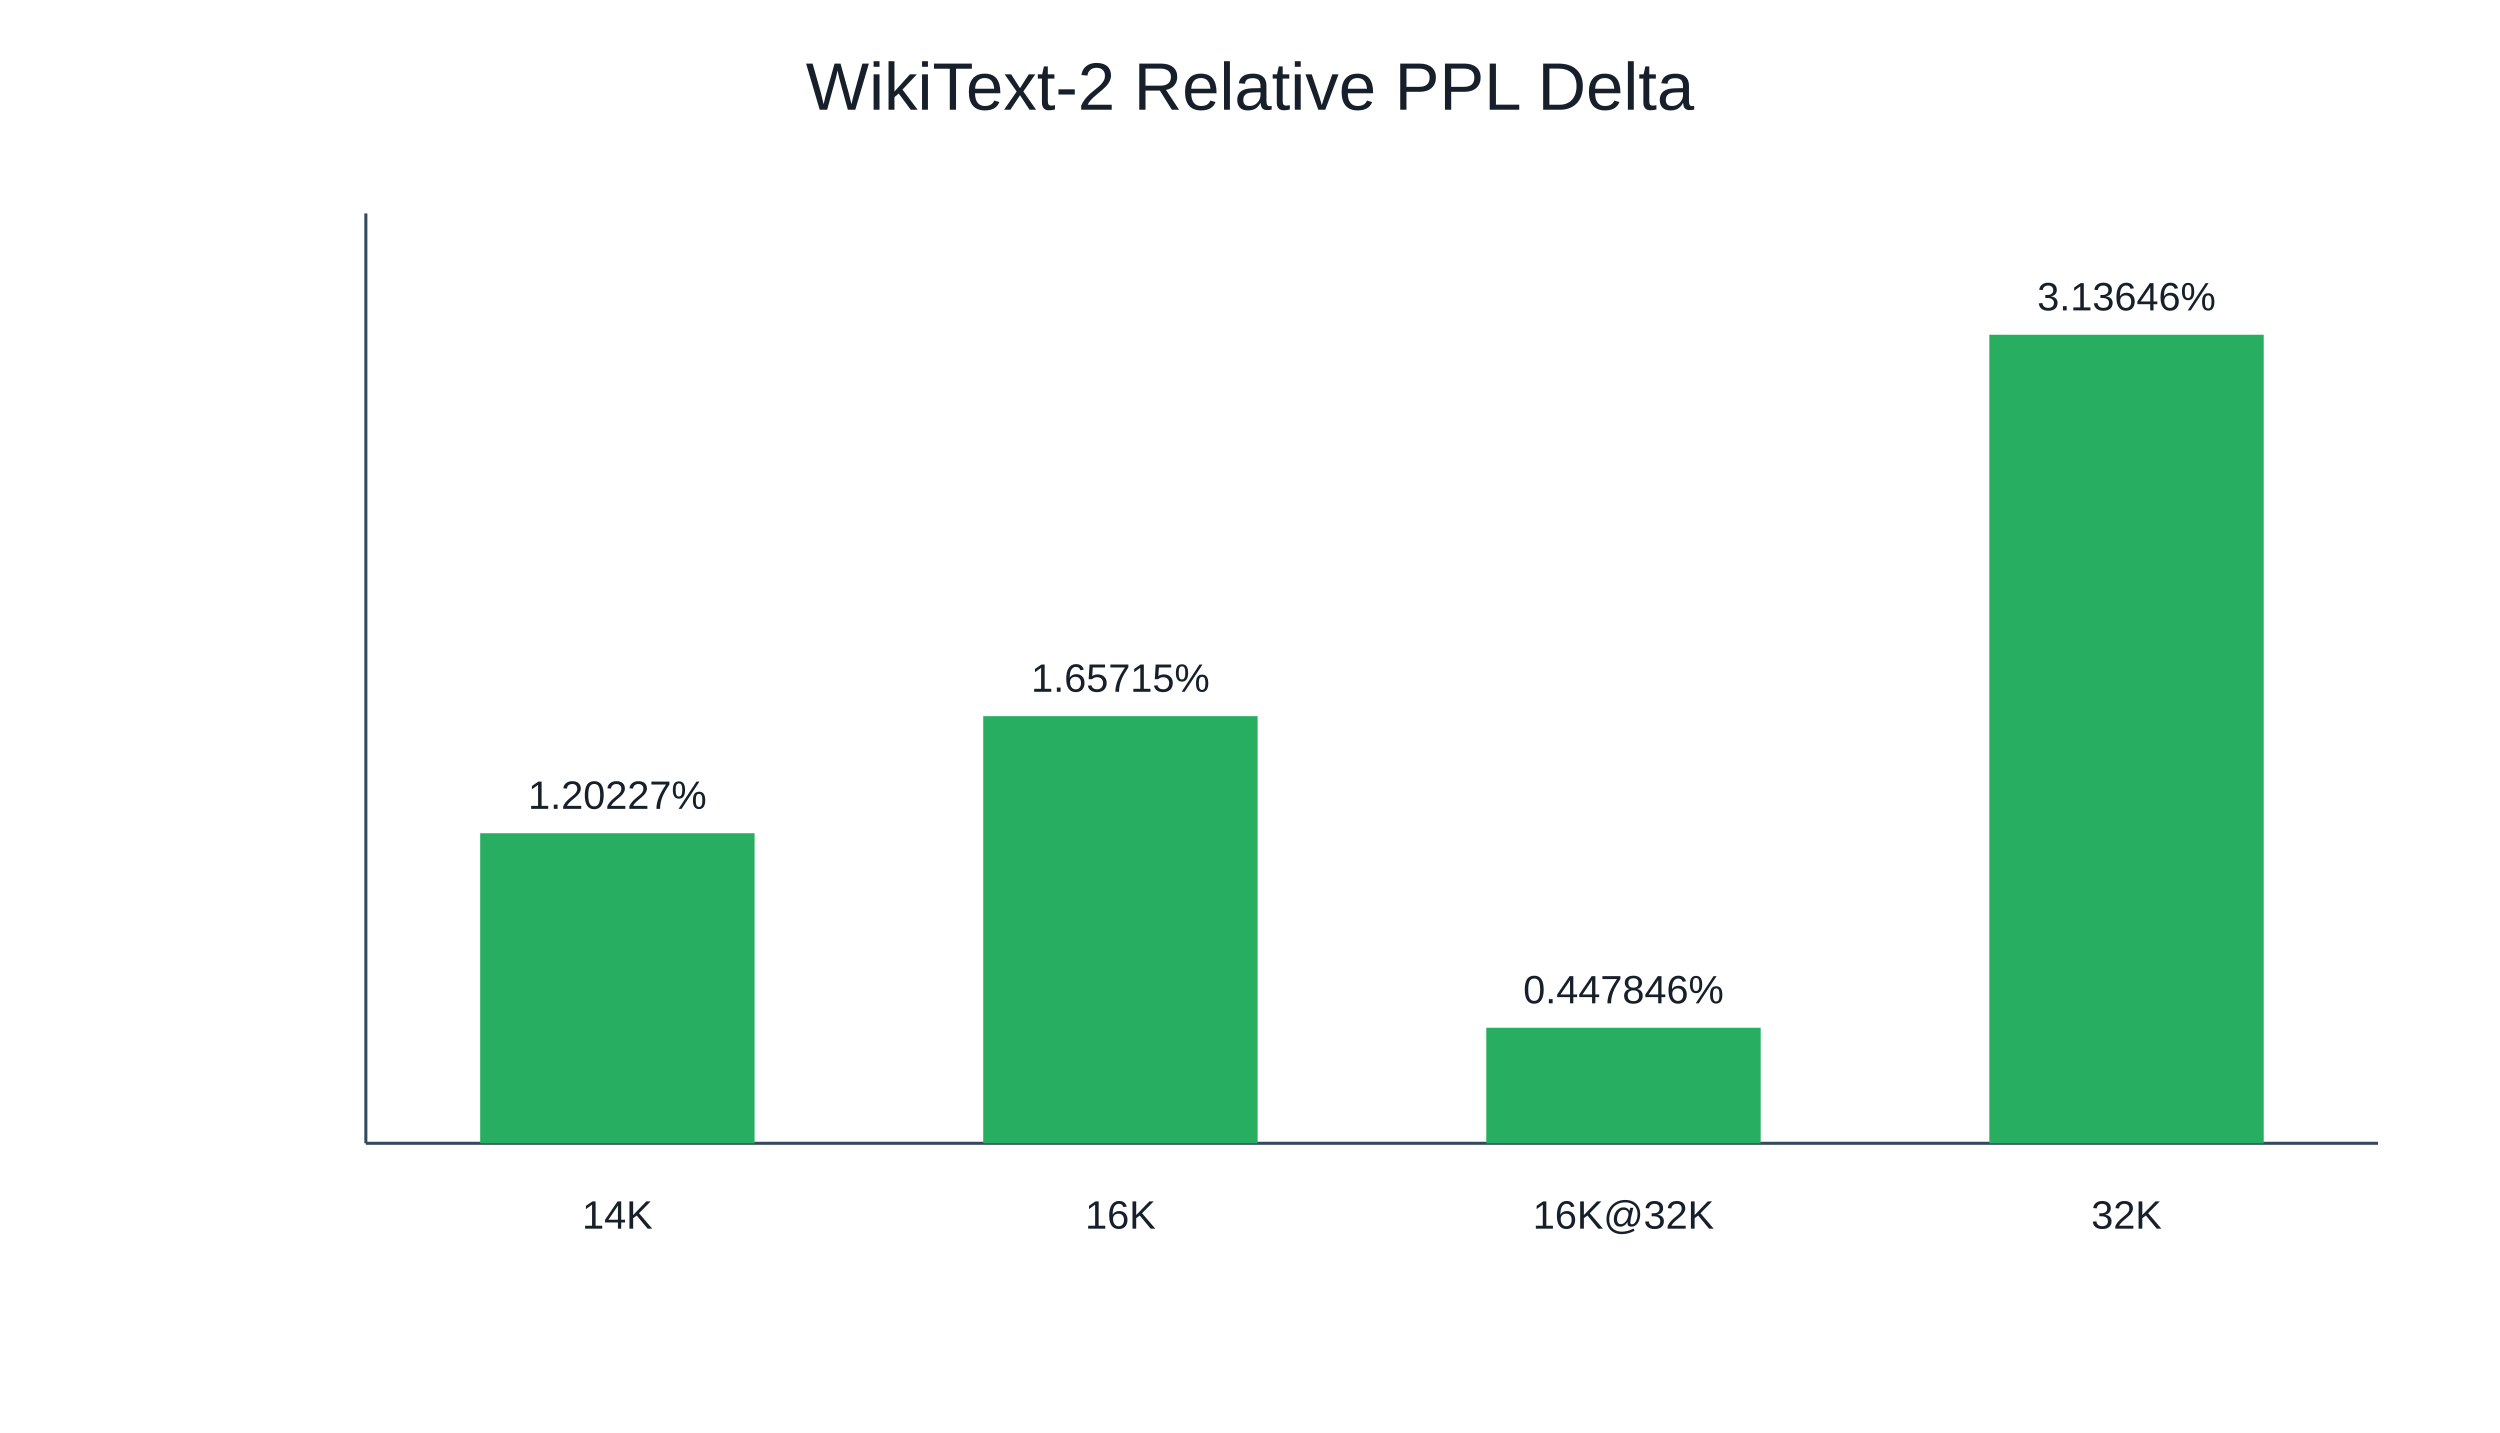
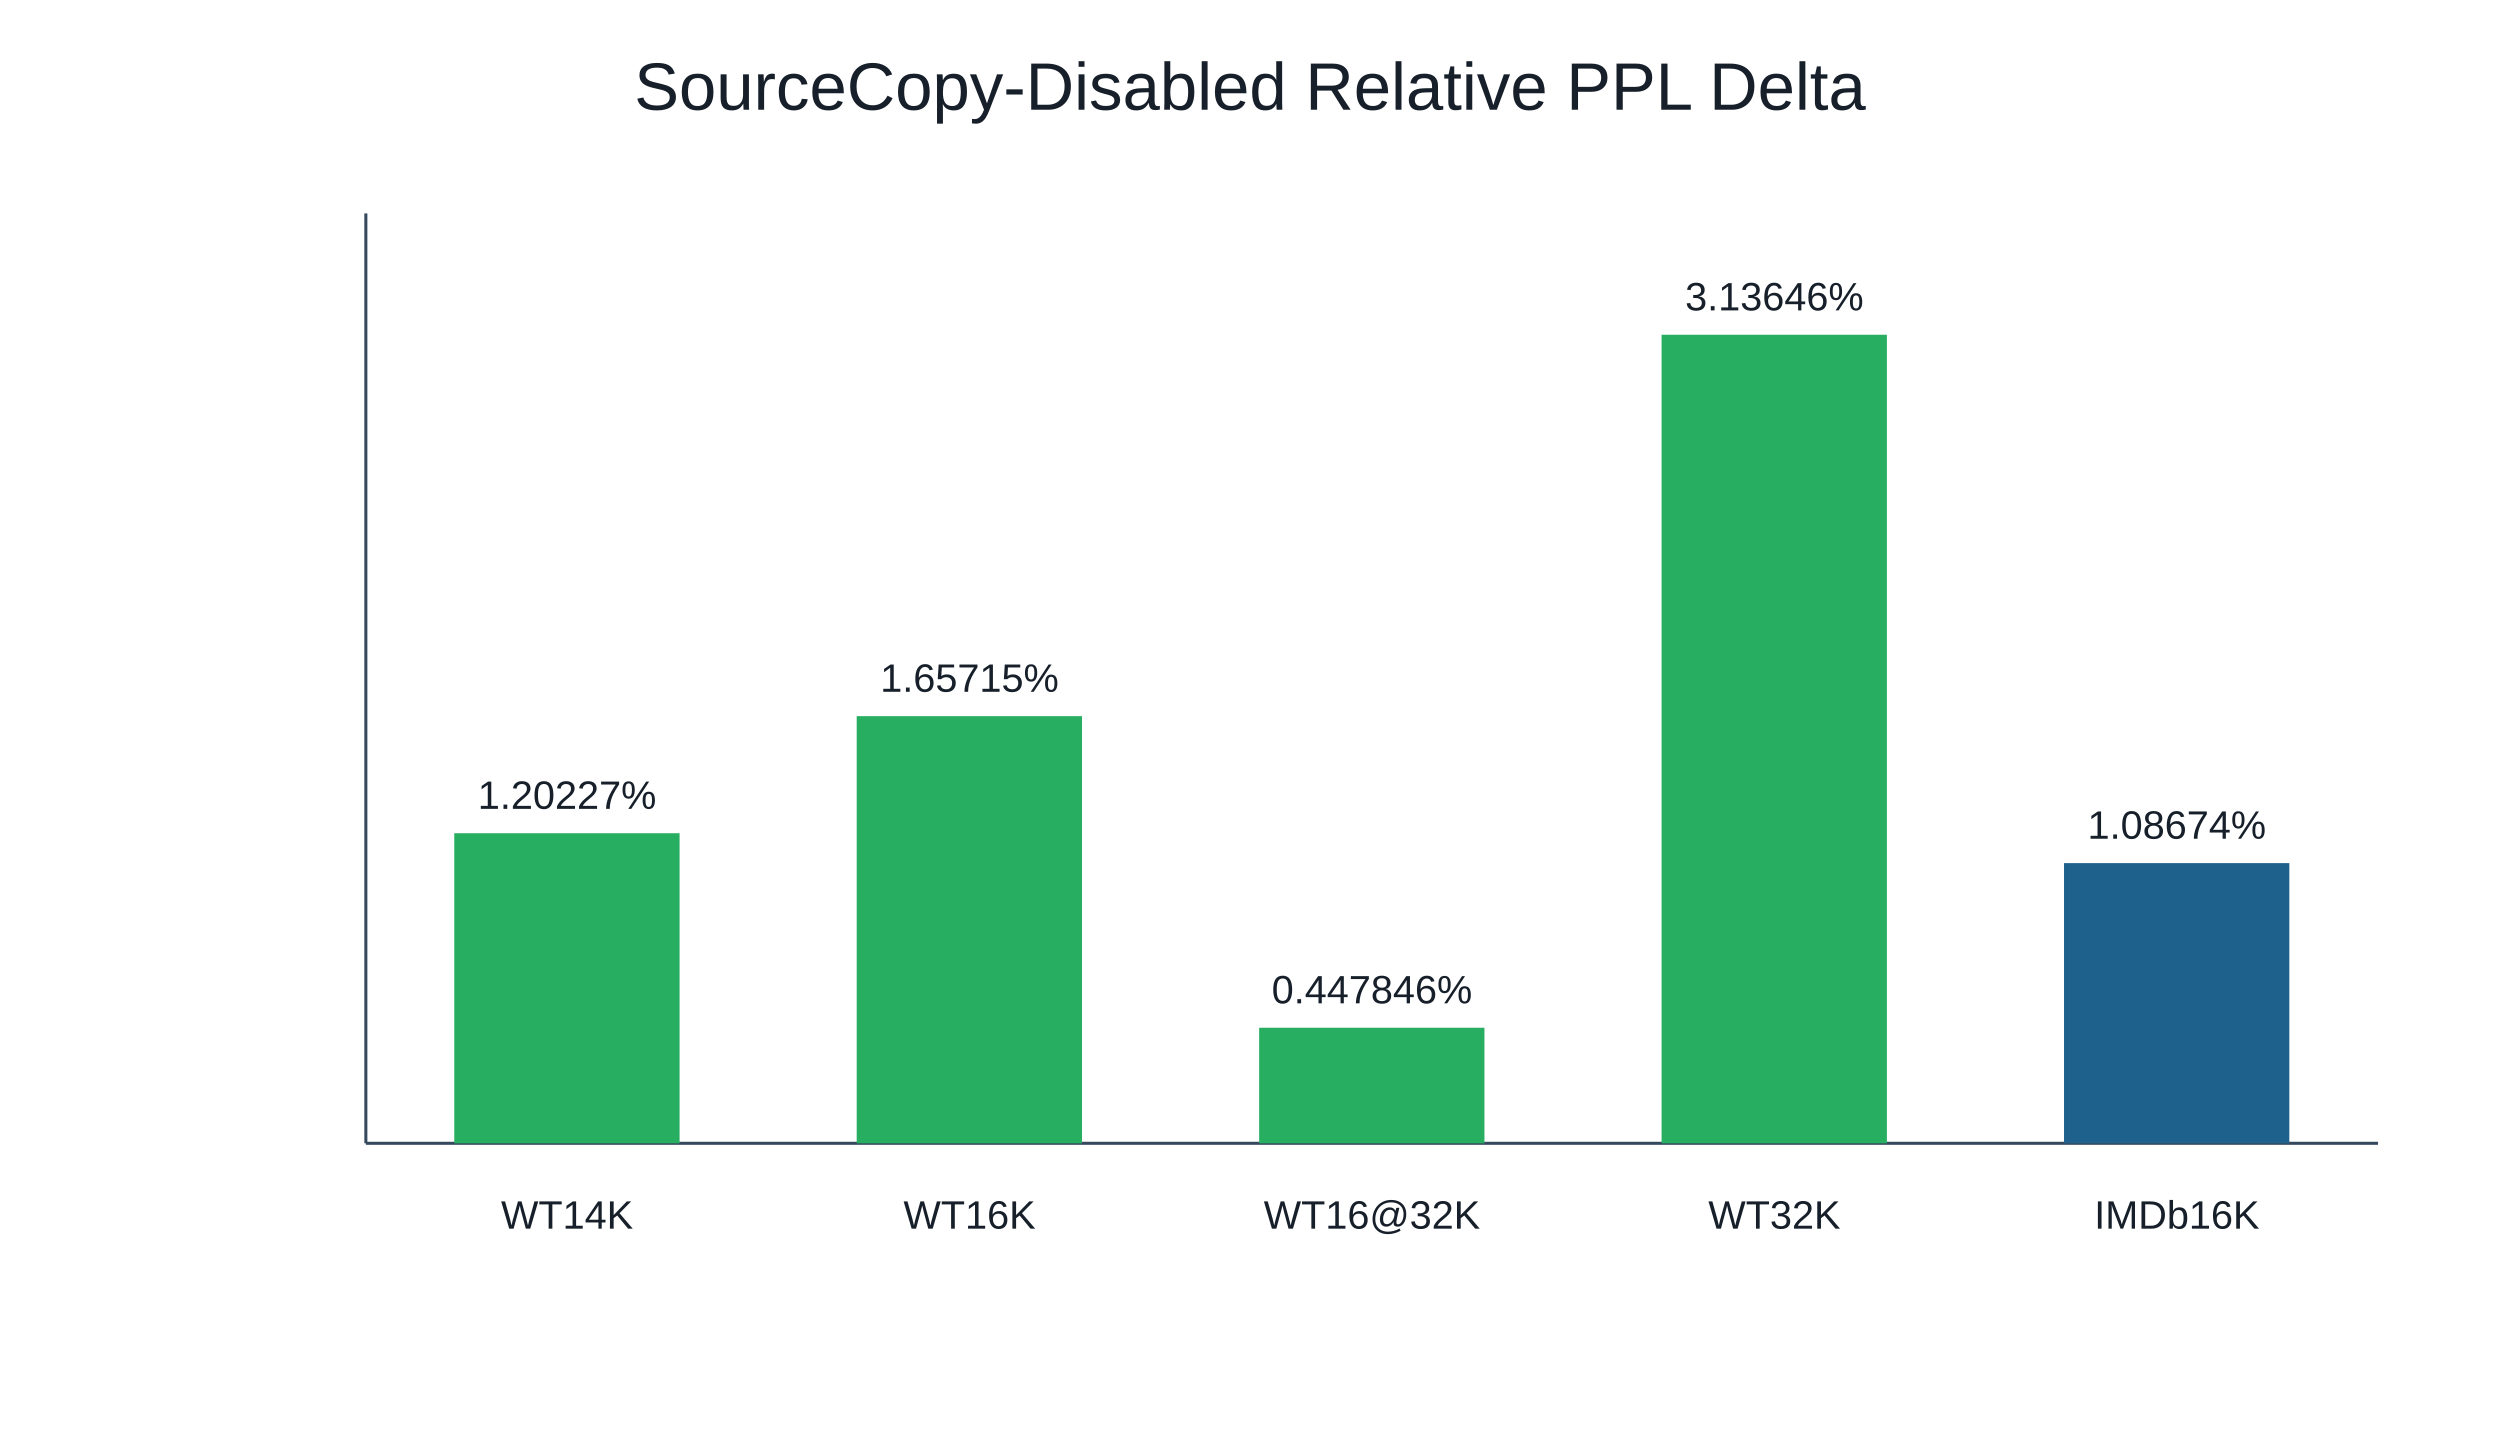
<svg xmlns="http://www.w3.org/2000/svg" width="820" height="470" viewBox="0 0 820 470">
  <rect width="100%" height="100%" fill="#ffffff" />
-   <text x="410.0" y="36.0" font-family="Arial, sans-serif" font-size="22" text-anchor="middle" fill="#17202a">WikiText-2 Relative PPL Delta</text>
+   <text x="410.0" y="36.0" font-family="Arial, sans-serif" font-size="22" text-anchor="middle" fill="#17202a">SourceCopy-Disabled Relative PPL Delta</text>
  <line x1="120" y1="375" x2="780" y2="375" stroke="#34495e" />
  <line x1="120" y1="70" x2="120" y2="375" stroke="#34495e" />
-   <rect x="157.5" y="273.3" width="90.0" height="101.7" fill="#27ae60" />
-   <text x="202.5" y="265.3" font-family="Arial, sans-serif" font-size="13" text-anchor="middle" fill="#17202a">1.20227%</text>
-   <text x="202.5" y="403.0" font-family="Arial, sans-serif" font-size="13" text-anchor="middle" fill="#17202a">14K</text>
-   <rect x="322.5" y="234.9" width="90.0" height="140.1" fill="#27ae60" />
-   <text x="367.5" y="226.9" font-family="Arial, sans-serif" font-size="13" text-anchor="middle" fill="#17202a">1.65715%</text>
-   <text x="367.5" y="403.0" font-family="Arial, sans-serif" font-size="13" text-anchor="middle" fill="#17202a">16K</text>
-   <rect x="487.5" y="337.1" width="90.0" height="37.9" fill="#27ae60" />
-   <text x="532.5" y="329.1" font-family="Arial, sans-serif" font-size="13" text-anchor="middle" fill="#17202a">0.447846%</text>
-   <text x="532.5" y="403.0" font-family="Arial, sans-serif" font-size="13" text-anchor="middle" fill="#17202a">16K@32K</text>
-   <rect x="652.5" y="109.8" width="90.0" height="265.2" fill="#27ae60" />
-   <text x="697.5" y="101.8" font-family="Arial, sans-serif" font-size="13" text-anchor="middle" fill="#17202a">3.13646%</text>
-   <text x="697.5" y="403.0" font-family="Arial, sans-serif" font-size="13" text-anchor="middle" fill="#17202a">32K</text>
+   <rect x="149.0" y="273.3" width="73.9" height="101.7" fill="#27ae60" />
+   <text x="186.0" y="265.3" font-family="Arial, sans-serif" font-size="13" text-anchor="middle" fill="#17202a">1.20227%</text>
+   <text x="186.0" y="403.0" font-family="Arial, sans-serif" font-size="13" text-anchor="middle" fill="#17202a">WT14K</text>
+   <rect x="281.0" y="234.9" width="73.9" height="140.1" fill="#27ae60" />
+   <text x="318.0" y="226.9" font-family="Arial, sans-serif" font-size="13" text-anchor="middle" fill="#17202a">1.65715%</text>
+   <text x="318.0" y="403.0" font-family="Arial, sans-serif" font-size="13" text-anchor="middle" fill="#17202a">WT16K</text>
+   <rect x="413.0" y="337.1" width="73.9" height="37.9" fill="#27ae60" />
+   <text x="450.0" y="329.1" font-family="Arial, sans-serif" font-size="13" text-anchor="middle" fill="#17202a">0.447846%</text>
+   <text x="450.0" y="403.0" font-family="Arial, sans-serif" font-size="13" text-anchor="middle" fill="#17202a">WT16@32K</text>
+   <rect x="545.0" y="109.8" width="73.9" height="265.2" fill="#27ae60" />
+   <text x="582.0" y="101.8" font-family="Arial, sans-serif" font-size="13" text-anchor="middle" fill="#17202a">3.13646%</text>
+   <text x="582.0" y="403.0" font-family="Arial, sans-serif" font-size="13" text-anchor="middle" fill="#17202a">WT32K</text>
+   <rect x="677.0" y="283.1" width="73.9" height="91.9" fill="#1f618d" />
+   <text x="714.0" y="275.1" font-family="Arial, sans-serif" font-size="13" text-anchor="middle" fill="#17202a">1.08674%</text>
+   <text x="714.0" y="403.0" font-family="Arial, sans-serif" font-size="13" text-anchor="middle" fill="#17202a">IMDb16K</text>
</svg>
